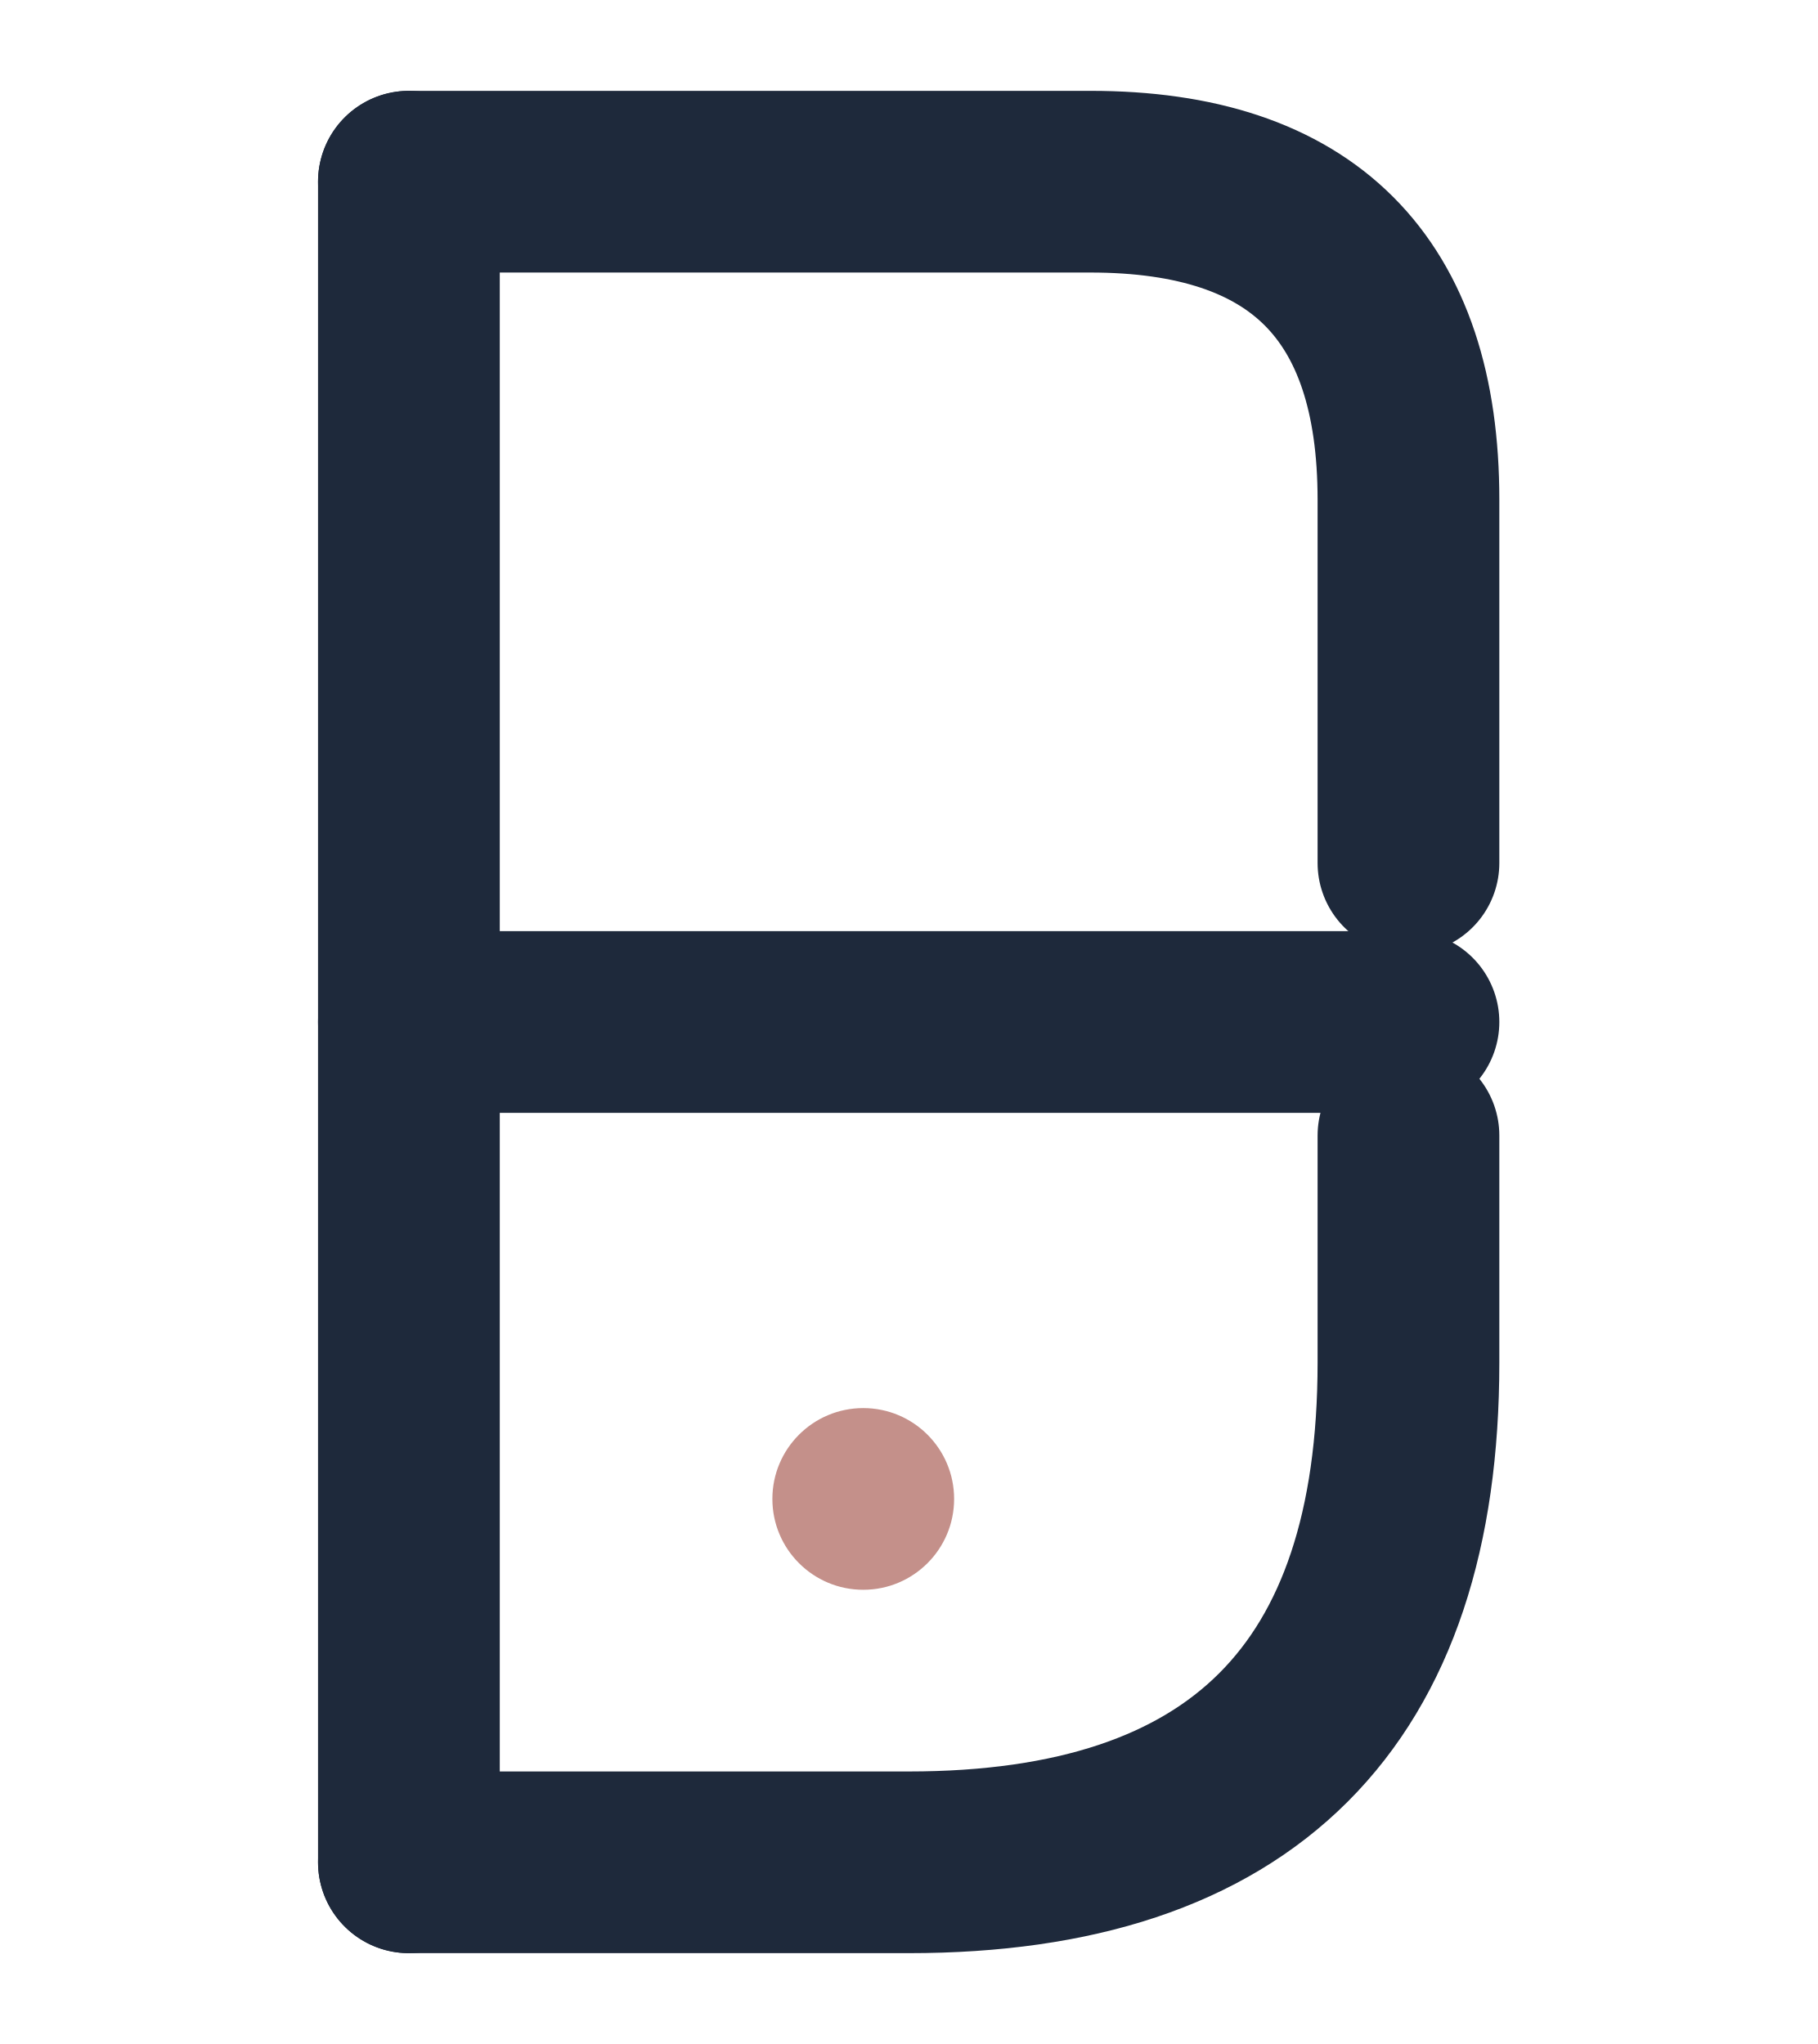
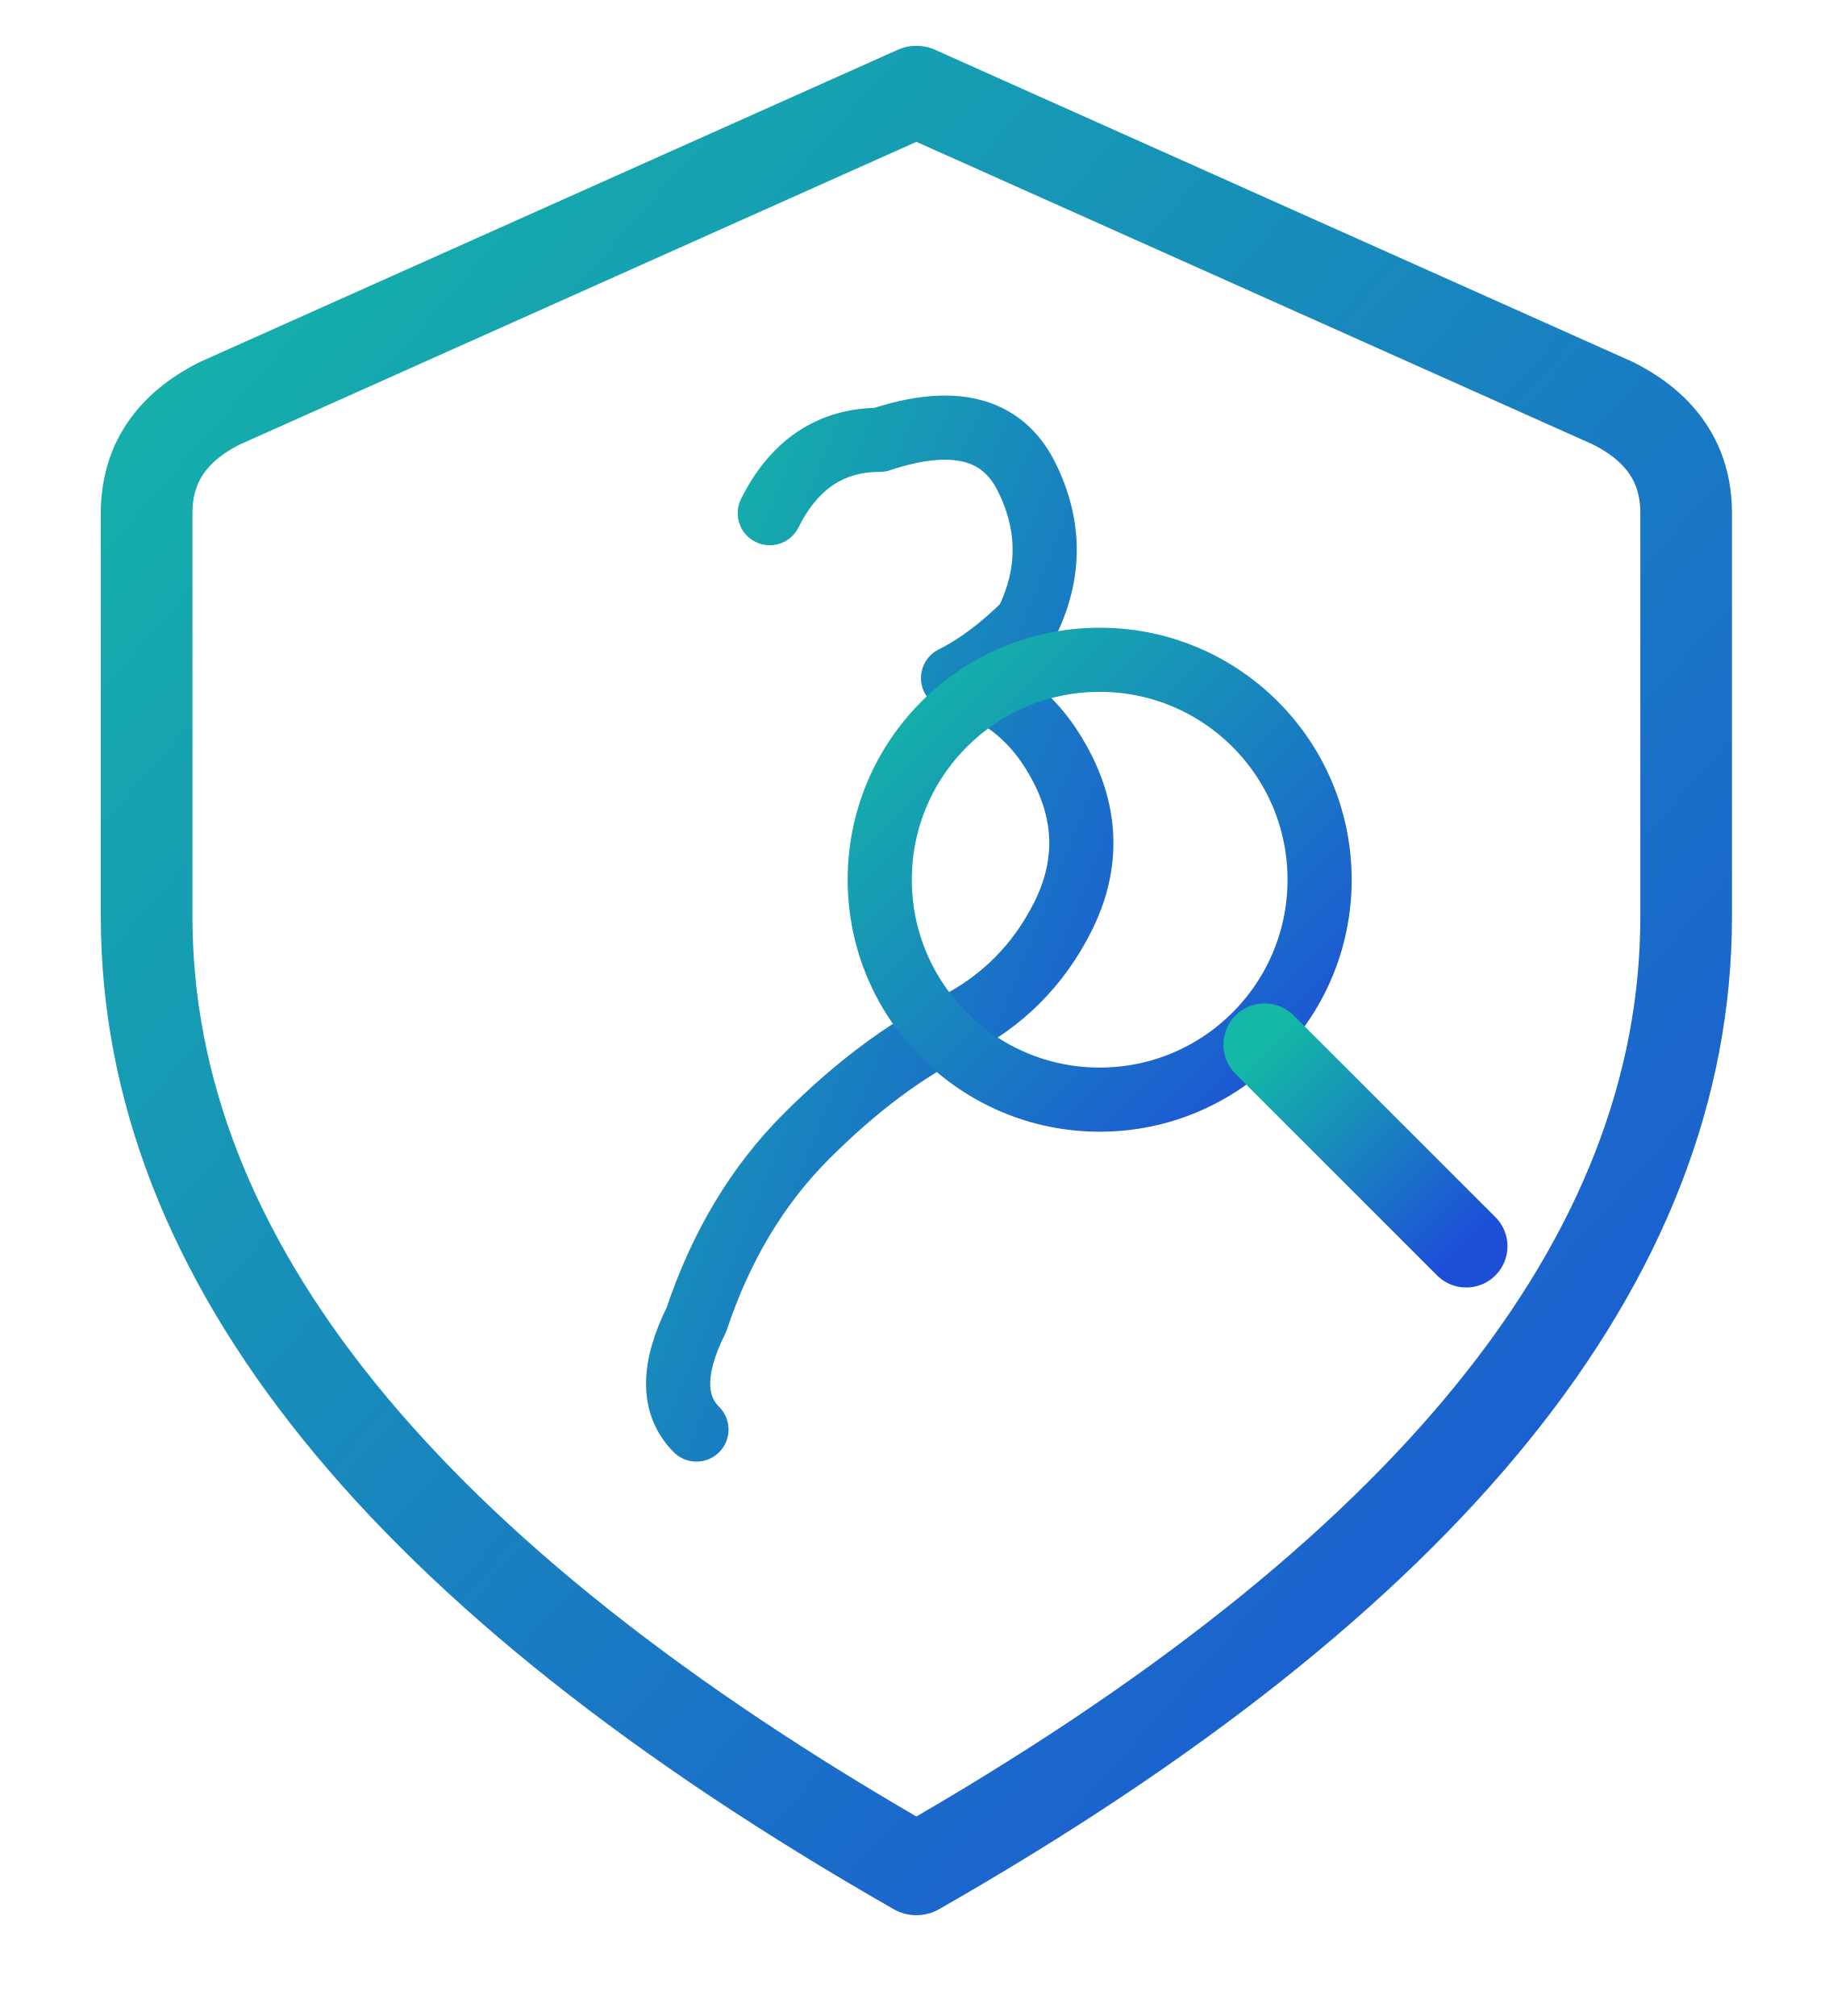
- <svg xmlns="http://www.w3.org/2000/svg" viewBox="0 0 80 90">
-   <line x1="18" y1="8" x2="18" y2="82" stroke="#1e293b" stroke-width="8" stroke-linecap="round" />
-   <path d="M18 8 L48 8 Q62 8 62 22 L62 38" fill="none" stroke="#1e293b" stroke-width="8" stroke-linecap="round" stroke-linejoin="round" />
-   <path d="M18 82 L40 82 Q62 82 62 60 L62 50" fill="none" stroke="#1e293b" stroke-width="8" stroke-linecap="round" stroke-linejoin="round" />
-   <line x1="18" y1="45" x2="62" y2="45" stroke="#1e293b" stroke-width="8" stroke-linecap="round" />
-   <circle cx="38" cy="66" r="4" fill="#C4908A" />
+ <svg xmlns="http://www.w3.org/2000/svg" viewBox="0 0 100 110">
+   <defs>
+     <linearGradient id="logoGrad" x1="0" y1="0" x2="1" y2="1">
+       <stop offset="0%" stop-color="#14b8a6" />
+       <stop offset="100%" stop-color="#1d4ed8" />
+     </linearGradient>
+   </defs>
+   <path d="M50 5 L12 22 Q8 24 8 28 L8 50 Q8 78 50 102 Q92 78 92 50 L92 28 Q92 24 88 22 Z" fill="none" stroke="url(#logoGrad)" stroke-width="5" stroke-linejoin="round" />
+   <path d="M42 28 Q44 24 48 24 Q54 22 56 26 Q58 30 56 34 Q54 36 52 37            Q56 38 58 42 Q60 46 58 50 Q56 54 52 56            Q48 58 44 62 Q40 66 38 72 Q36 76 38 78" fill="none" stroke="url(#logoGrad)" stroke-width="3.5" stroke-linecap="round" stroke-linejoin="round" />
+   <circle cx="60" cy="48" r="12" fill="none" stroke="url(#logoGrad)" stroke-width="3.5" />
+   <line x1="69" y1="57" x2="80" y2="68" stroke="url(#logoGrad)" stroke-width="4.5" stroke-linecap="round" />
</svg>
